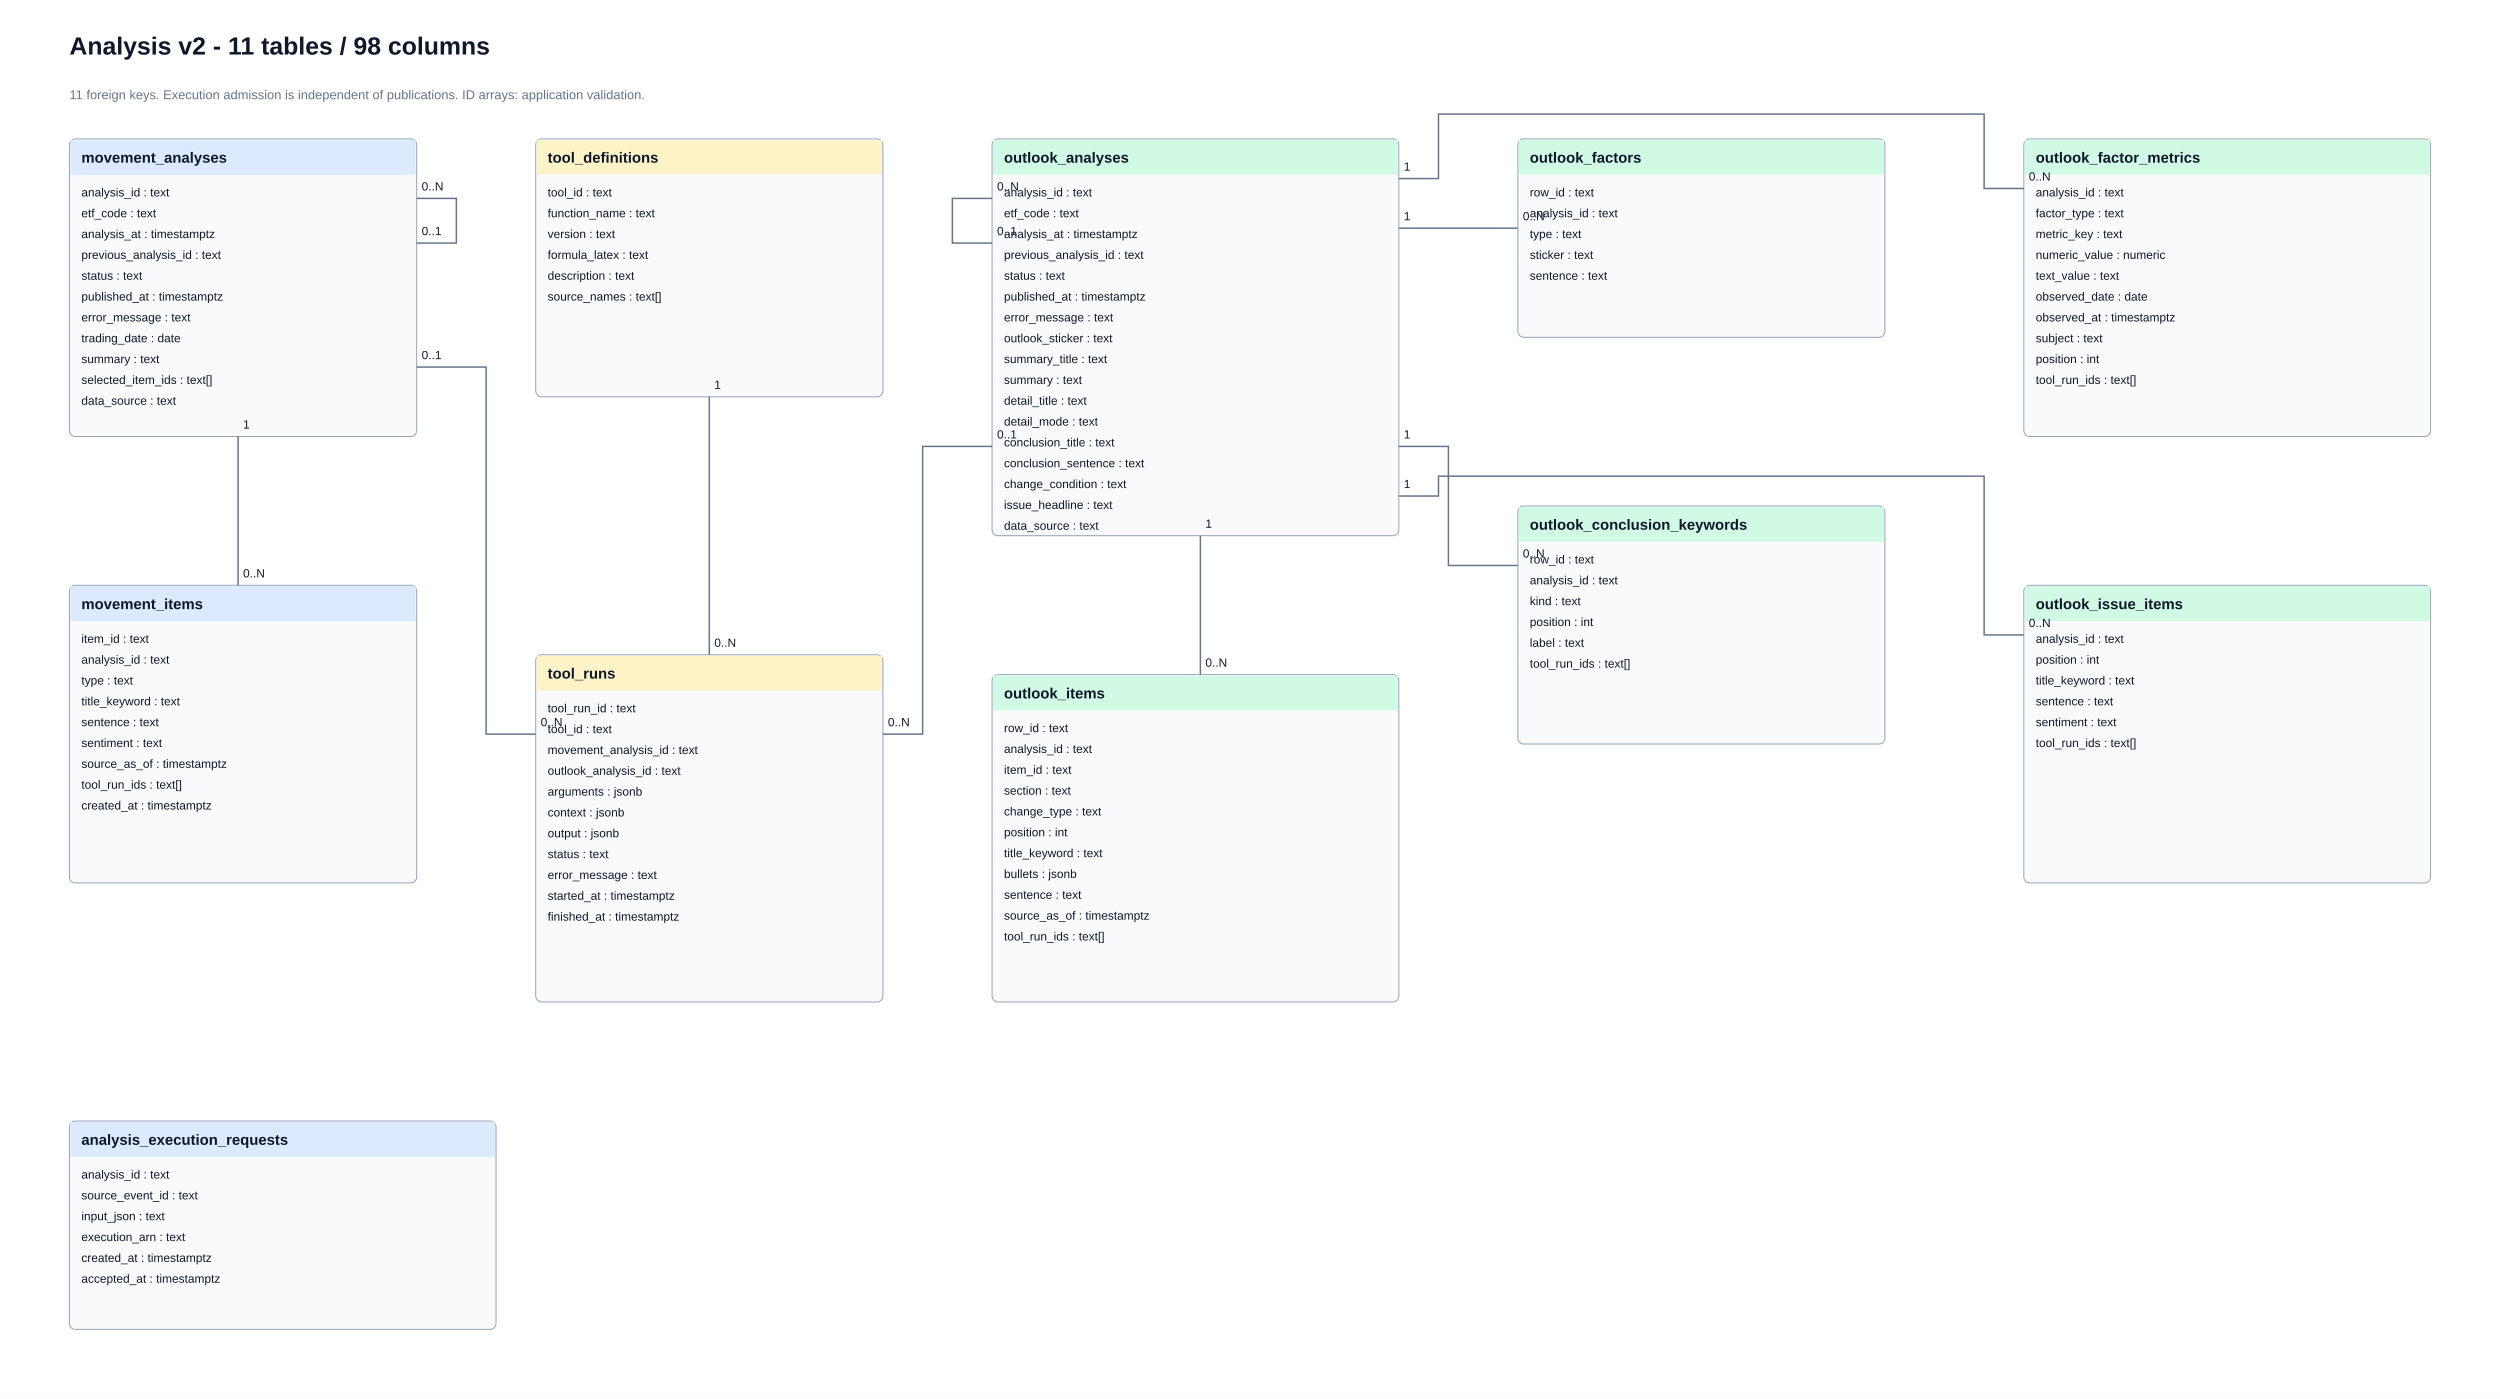
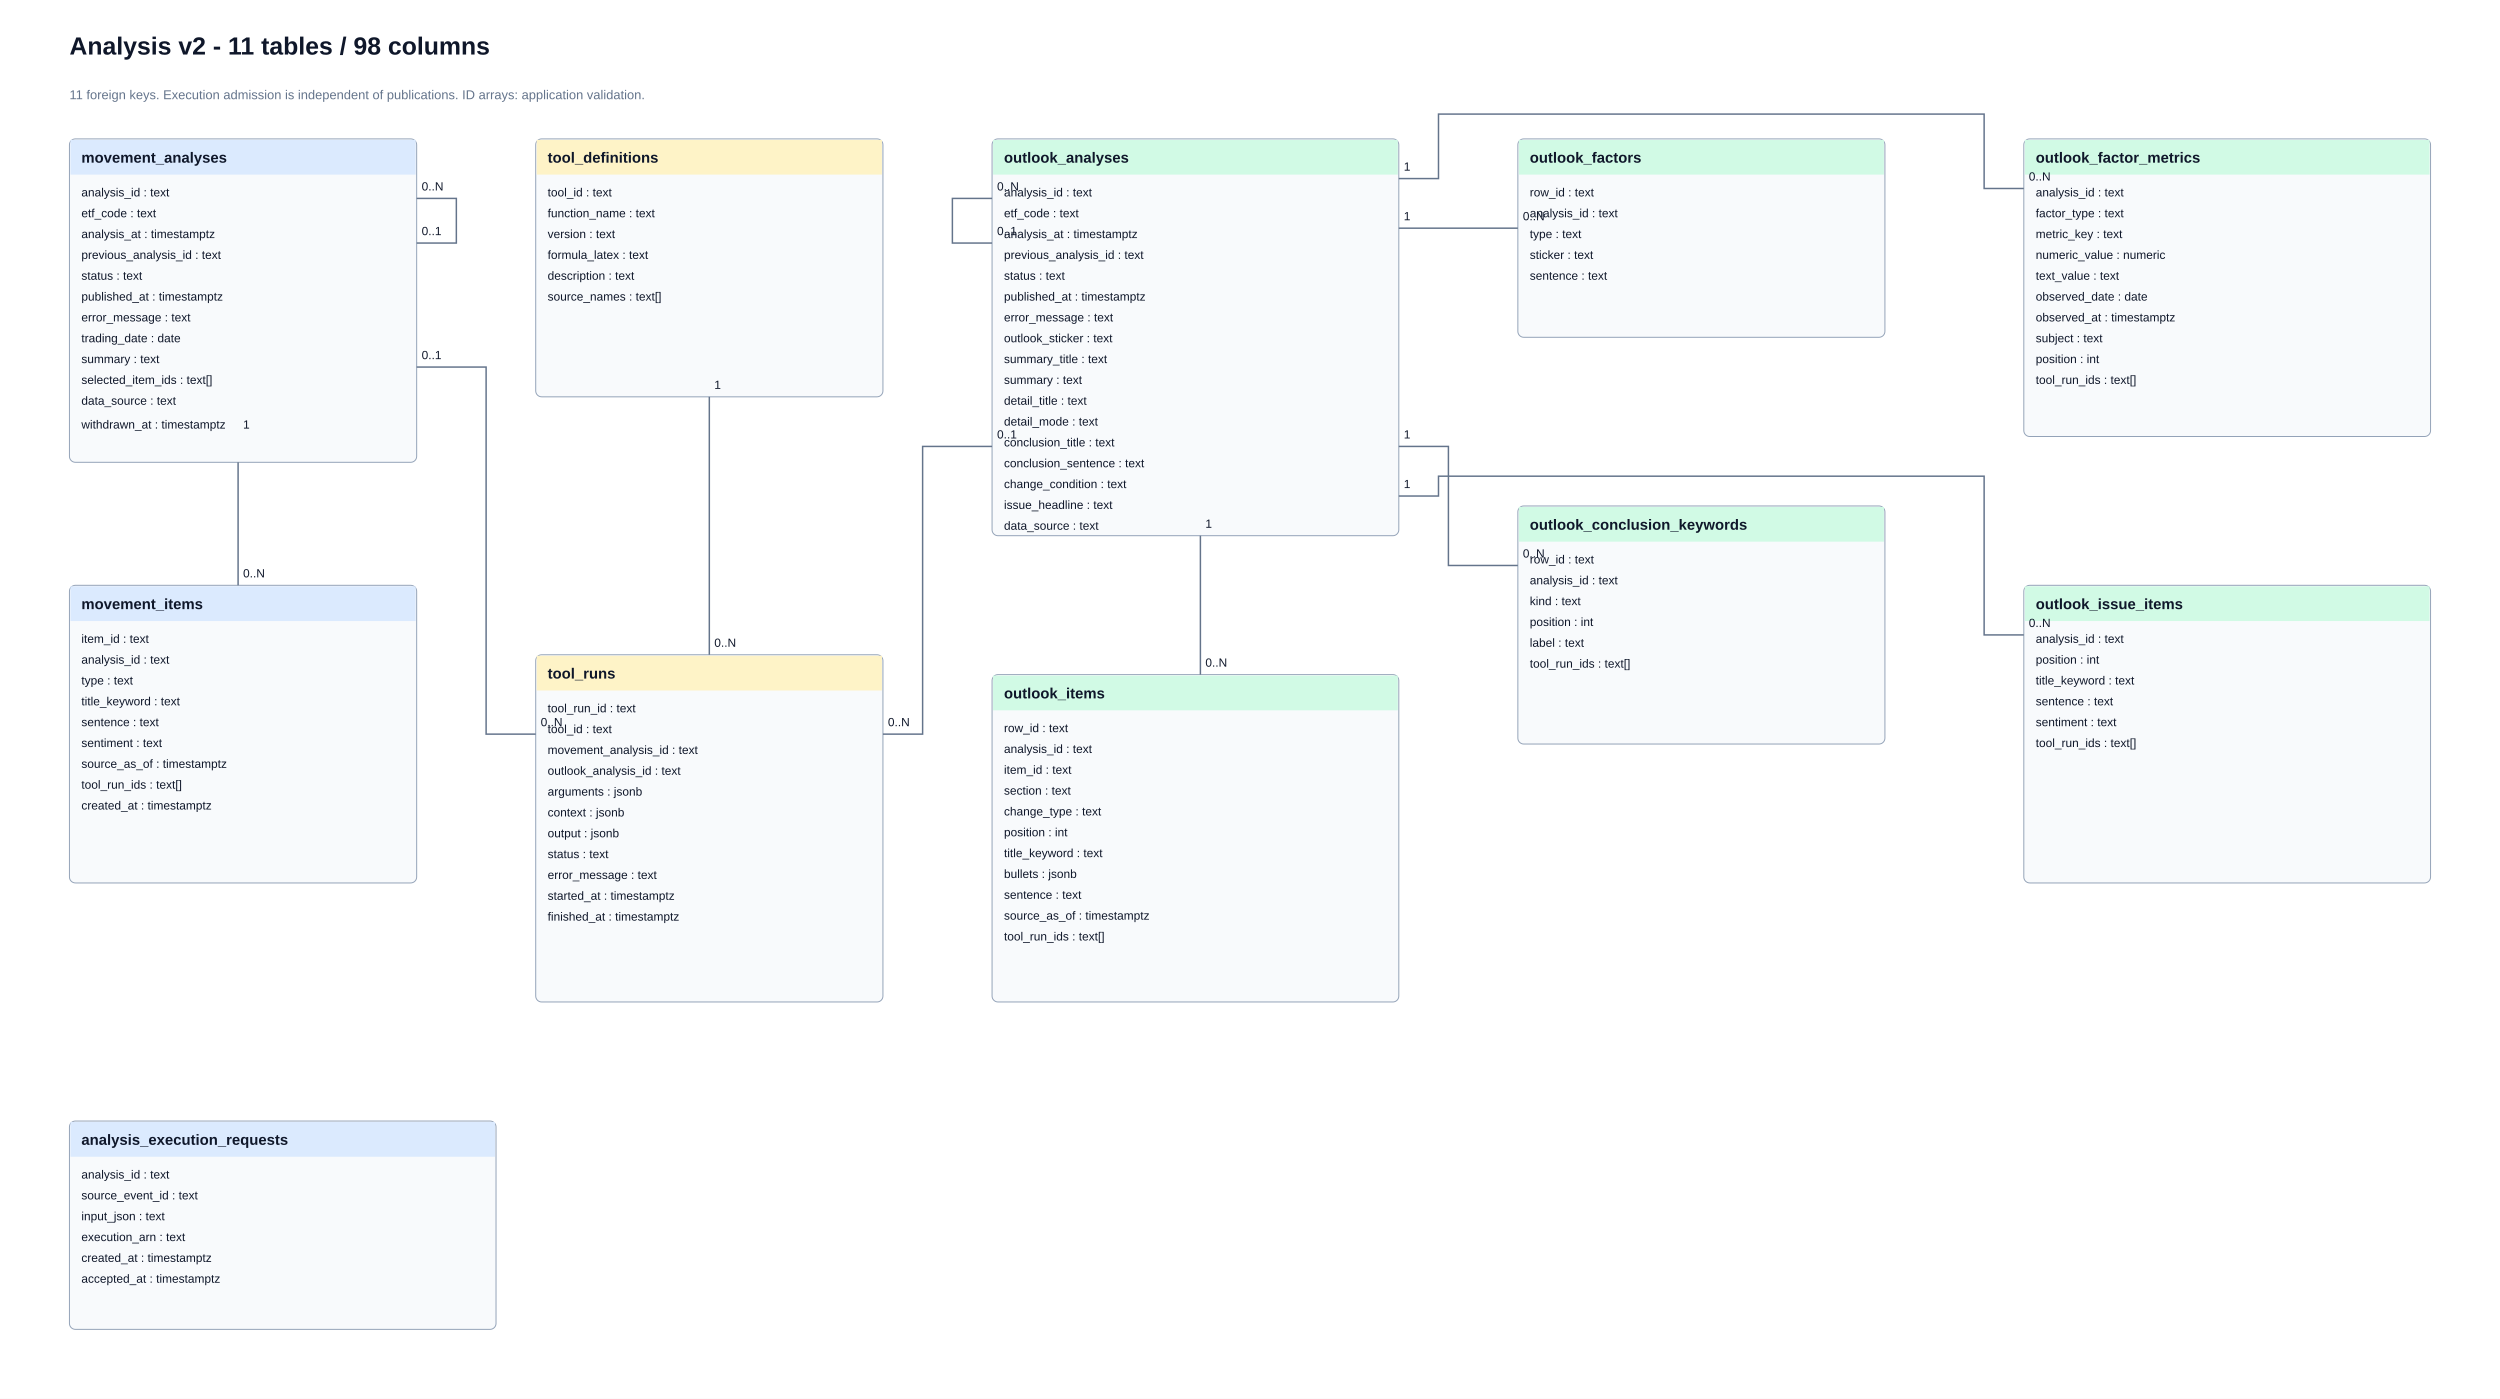
<svg xmlns="http://www.w3.org/2000/svg" viewBox="0 0 2520 1410">
  <rect width="100%" height="100%" fill="#ffffff" />
  <style>text{font-family:Arial,sans-serif;fill:#0f172a}.title{font-size:25px;font-weight:bold}.subtitle{font-size:13px;fill:#64748b}.relation{fill:none;stroke:#64748b;stroke-width:1.5}.cardinality{font-size:12px}</style>
  <text class="title" x="70" y="55">Analysis v2 - 11 tables / 98 columns</text>
  <text class="subtitle" x="70" y="100">11 foreign keys. Execution admission is independent of publications. ID arrays: application validation.</text>
  <g id="table-movement_analyses">
-     <rect class="table" x="70" y="140" width="350" height="300" rx="6" fill="#f8fafc" stroke="#94a3b8" />
+     <rect class="table" x="70" y="140" width="350" height="326" rx="6" fill="#f8fafc" stroke="#94a3b8" />
    <rect x="71" y="141" width="348" height="35" fill="#dbeafe" />
    <text x="82" y="164" font-size="15" font-weight="bold">movement_analyses</text>
    <text x="82" y="198" font-size="12">analysis_id : text</text>
    <text x="82" y="219" font-size="12">etf_code : text</text>
    <text x="82" y="240" font-size="12">analysis_at : timestamptz</text>
    <text x="82" y="261" font-size="12">previous_analysis_id : text</text>
    <text x="82" y="282" font-size="12">status : text</text>
    <text x="82" y="303" font-size="12">published_at : timestamptz</text>
    <text x="82" y="324" font-size="12">error_message : text</text>
    <text x="82" y="345" font-size="12">trading_date : date</text>
    <text x="82" y="366" font-size="12">summary : text</text>
    <text x="82" y="387" font-size="12">selected_item_ids : text[]</text>
    <text x="82" y="408" font-size="12">data_source : text</text>
+     <text x="82" y="432" font-size="12">withdrawn_at : timestamptz</text>
  </g>
  <g id="table-movement_items">
    <rect class="table" x="70" y="590" width="350" height="300" rx="6" fill="#f8fafc" stroke="#94a3b8" />
    <rect x="71" y="591" width="348" height="35" fill="#dbeafe" />
    <text x="82" y="614" font-size="15" font-weight="bold">movement_items</text>
    <text x="82" y="648" font-size="12">item_id : text</text>
    <text x="82" y="669" font-size="12">analysis_id : text</text>
    <text x="82" y="690" font-size="12">type : text</text>
    <text x="82" y="711" font-size="12">title_keyword : text</text>
    <text x="82" y="732" font-size="12">sentence : text</text>
    <text x="82" y="753" font-size="12">sentiment : text</text>
    <text x="82" y="774" font-size="12">source_as_of : timestamptz</text>
    <text x="82" y="795" font-size="12">tool_run_ids : text[]</text>
    <text x="82" y="816" font-size="12">created_at : timestamptz</text>
  </g>
  <g id="table-outlook_analyses">
    <rect class="table" x="1000" y="140" width="410" height="400" rx="6" fill="#f8fafc" stroke="#94a3b8" />
    <rect x="1001" y="141" width="408" height="35" fill="#d1fae5" />
    <text x="1012" y="164" font-size="15" font-weight="bold">outlook_analyses</text>
    <text x="1012" y="198" font-size="12">analysis_id : text</text>
    <text x="1012" y="219" font-size="12">etf_code : text</text>
    <text x="1012" y="240" font-size="12">analysis_at : timestamptz</text>
    <text x="1012" y="261" font-size="12">previous_analysis_id : text</text>
    <text x="1012" y="282" font-size="12">status : text</text>
    <text x="1012" y="303" font-size="12">published_at : timestamptz</text>
    <text x="1012" y="324" font-size="12">error_message : text</text>
    <text x="1012" y="345" font-size="12">outlook_sticker : text</text>
    <text x="1012" y="366" font-size="12">summary_title : text</text>
    <text x="1012" y="387" font-size="12">summary : text</text>
    <text x="1012" y="408" font-size="12">detail_title : text</text>
    <text x="1012" y="429" font-size="12">detail_mode : text</text>
    <text x="1012" y="450" font-size="12">conclusion_title : text</text>
    <text x="1012" y="471" font-size="12">conclusion_sentence : text</text>
    <text x="1012" y="492" font-size="12">change_condition : text</text>
    <text x="1012" y="513" font-size="12">issue_headline : text</text>
    <text x="1012" y="534" font-size="12">data_source : text</text>
  </g>
  <g id="table-outlook_items">
    <rect class="table" x="1000" y="680" width="410" height="330" rx="6" fill="#f8fafc" stroke="#94a3b8" />
    <rect x="1001" y="681" width="408" height="35" fill="#d1fae5" />
    <text x="1012" y="704" font-size="15" font-weight="bold">outlook_items</text>
    <text x="1012" y="738" font-size="12">row_id : text</text>
    <text x="1012" y="759" font-size="12">analysis_id : text</text>
    <text x="1012" y="780" font-size="12">item_id : text</text>
    <text x="1012" y="801" font-size="12">section : text</text>
    <text x="1012" y="822" font-size="12">change_type : text</text>
    <text x="1012" y="843" font-size="12">position : int</text>
    <text x="1012" y="864" font-size="12">title_keyword : text</text>
    <text x="1012" y="885" font-size="12">bullets : jsonb</text>
    <text x="1012" y="906" font-size="12">sentence : text</text>
    <text x="1012" y="927" font-size="12">source_as_of : timestamptz</text>
    <text x="1012" y="948" font-size="12">tool_run_ids : text[]</text>
  </g>
  <g id="table-outlook_factors">
    <rect class="table" x="1530" y="140" width="370" height="200" rx="6" fill="#f8fafc" stroke="#94a3b8" />
    <rect x="1531" y="141" width="368" height="35" fill="#d1fae5" />
    <text x="1542" y="164" font-size="15" font-weight="bold">outlook_factors</text>
    <text x="1542" y="198" font-size="12">row_id : text</text>
    <text x="1542" y="219" font-size="12">analysis_id : text</text>
    <text x="1542" y="240" font-size="12">type : text</text>
    <text x="1542" y="261" font-size="12">sticker : text</text>
    <text x="1542" y="282" font-size="12">sentence : text</text>
  </g>
  <g id="table-outlook_conclusion_keywords">
    <rect class="table" x="1530" y="510" width="370" height="240" rx="6" fill="#f8fafc" stroke="#94a3b8" />
    <rect x="1531" y="511" width="368" height="35" fill="#d1fae5" />
    <text x="1542" y="534" font-size="15" font-weight="bold">outlook_conclusion_keywords</text>
    <text x="1542" y="568" font-size="12">row_id : text</text>
    <text x="1542" y="589" font-size="12">analysis_id : text</text>
    <text x="1542" y="610" font-size="12">kind : text</text>
    <text x="1542" y="631" font-size="12">position : int</text>
    <text x="1542" y="652" font-size="12">label : text</text>
    <text x="1542" y="673" font-size="12">tool_run_ids : text[]</text>
  </g>
  <g id="table-tool_definitions">
    <rect class="table" x="540" y="140" width="350" height="260" rx="6" fill="#f8fafc" stroke="#94a3b8" />
    <rect x="541" y="141" width="348" height="35" fill="#fef3c7" />
    <text x="552" y="164" font-size="15" font-weight="bold">tool_definitions</text>
    <text x="552" y="198" font-size="12">tool_id : text</text>
    <text x="552" y="219" font-size="12">function_name : text</text>
    <text x="552" y="240" font-size="12">version : text</text>
    <text x="552" y="261" font-size="12">formula_latex : text</text>
    <text x="552" y="282" font-size="12">description : text</text>
    <text x="552" y="303" font-size="12">source_names : text[]</text>
  </g>
  <g id="table-tool_runs">
    <rect class="table" x="540" y="660" width="350" height="350" rx="6" fill="#f8fafc" stroke="#94a3b8" />
    <rect x="541" y="661" width="348" height="35" fill="#fef3c7" />
    <text x="552" y="684" font-size="15" font-weight="bold">tool_runs</text>
    <text x="552" y="718" font-size="12">tool_run_id : text</text>
    <text x="552" y="739" font-size="12">tool_id : text</text>
    <text x="552" y="760" font-size="12">movement_analysis_id : text</text>
    <text x="552" y="781" font-size="12">outlook_analysis_id : text</text>
    <text x="552" y="802" font-size="12">arguments : jsonb</text>
    <text x="552" y="823" font-size="12">context : jsonb</text>
    <text x="552" y="844" font-size="12">output : jsonb</text>
    <text x="552" y="865" font-size="12">status : text</text>
    <text x="552" y="886" font-size="12">error_message : text</text>
    <text x="552" y="907" font-size="12">started_at : timestamptz</text>
    <text x="552" y="928" font-size="12">finished_at : timestamptz</text>
  </g>
-   <path class="relation" d="M 240 590 L 240 440" />
+   <path class="relation" d="M 240 590 L 240 466" />
  <text class="cardinality" x="245" y="582">0..N</text>
  <text class="cardinality" x="245" y="432">1</text>
  <path class="relation" d="M 420 200 L 460 200 L 460 245 L 420 245" />
  <text class="cardinality" x="425" y="192">0..N</text>
  <text class="cardinality" x="425" y="237">0..1</text>
  <path class="relation" d="M 1210 680 L 1210 540" />
  <text class="cardinality" x="1215" y="672">0..N</text>
  <text class="cardinality" x="1215" y="532">1</text>
  <path class="relation" d="M 1530 230 L 1410 230" />
  <text class="cardinality" x="1535" y="222">0..N</text>
  <text class="cardinality" x="1415" y="222">1</text>
  <path class="relation" d="M 1530 570 L 1460 570 L 1460 450 L 1410 450" />
  <text class="cardinality" x="1535" y="562">0..N</text>
  <text class="cardinality" x="1415" y="442">1</text>
  <path class="relation" d="M 1000 200 L 960 200 L 960 245 L 1000 245" />
  <text class="cardinality" x="1005" y="192">0..N</text>
  <text class="cardinality" x="1005" y="237">0..1</text>
  <path class="relation" d="M 715 660 L 715 400" />
  <text class="cardinality" x="720" y="652">0..N</text>
  <text class="cardinality" x="720" y="392">1</text>
  <path class="relation" d="M 540 740 L 490 740 L 490 370 L 420 370" />
  <text class="cardinality" x="545" y="732">0..N</text>
  <text class="cardinality" x="425" y="362">0..1</text>
  <path class="relation" d="M 890 740 L 930 740 L 930 450 L 1000 450" />
  <text class="cardinality" x="895" y="732">0..N</text>
  <text class="cardinality" x="1005" y="442">0..1</text>
  <g id="table-outlook_factor_metrics">
    <rect class="table" x="2040" y="140" width="410" height="300" rx="6" fill="#f8fafc" stroke="#94a3b8" />
    <rect x="2041" y="141" width="408" height="35" fill="#d1fae5" />
    <text x="2052" y="164" font-size="15" font-weight="bold">outlook_factor_metrics</text>
    <text x="2052" y="198" font-size="12">analysis_id : text</text>
    <text x="2052" y="219" font-size="12">factor_type : text</text>
    <text x="2052" y="240" font-size="12">metric_key : text</text>
    <text x="2052" y="261" font-size="12">numeric_value : numeric</text>
    <text x="2052" y="282" font-size="12">text_value : text</text>
    <text x="2052" y="303" font-size="12">observed_date : date</text>
    <text x="2052" y="324" font-size="12">observed_at : timestamptz</text>
    <text x="2052" y="345" font-size="12">subject : text</text>
    <text x="2052" y="366" font-size="12">position : int</text>
    <text x="2052" y="387" font-size="12">tool_run_ids : text[]</text>
  </g>
  <path class="relation" d="M 2040 190 L 2000 190 L 2000 115 L 1450 115 L 1450 180 L 1410 180" />
  <text class="cardinality" x="2045" y="182">0..N</text>
  <text class="cardinality" x="1415" y="172">1</text>
  <g id="table-outlook_issue_items">
    <rect class="table" x="2040" y="590" width="410" height="300" rx="6" fill="#f8fafc" stroke="#94a3b8" />
    <rect x="2041" y="591" width="408" height="35" fill="#d1fae5" />
    <text x="2052" y="614" font-size="15" font-weight="bold">outlook_issue_items</text>
    <text x="2052" y="648" font-size="12">analysis_id : text</text>
    <text x="2052" y="669" font-size="12">position : int</text>
    <text x="2052" y="690" font-size="12">title_keyword : text</text>
    <text x="2052" y="711" font-size="12">sentence : text</text>
    <text x="2052" y="732" font-size="12">sentiment : text</text>
    <text x="2052" y="753" font-size="12">tool_run_ids : text[]</text>
  </g>
  <path class="relation" d="M 2040 640 L 2000 640 L 2000 480 L 1450 480 L 1450 500 L 1410 500" />
  <text class="cardinality" x="2045" y="632">0..N</text>
  <text class="cardinality" x="1415" y="492">1</text>
  <g id="table-analysis_execution_requests">
    <rect class="table" x="70" y="1130" width="430" height="210" rx="6" fill="#f8fafc" stroke="#94a3b8" />
    <rect x="71" y="1131" width="428" height="35" fill="#dbeafe" />
    <text x="82" y="1154" font-size="15" font-weight="bold">analysis_execution_requests</text>
    <text x="82" y="1188" font-size="12">analysis_id : text</text>
    <text x="82" y="1209" font-size="12">source_event_id : text</text>
    <text x="82" y="1230" font-size="12">input_json : text</text>
    <text x="82" y="1251" font-size="12">execution_arn : text</text>
    <text x="82" y="1272" font-size="12">created_at : timestamptz</text>
    <text x="82" y="1293" font-size="12">accepted_at : timestamptz</text>
  </g>
</svg>
